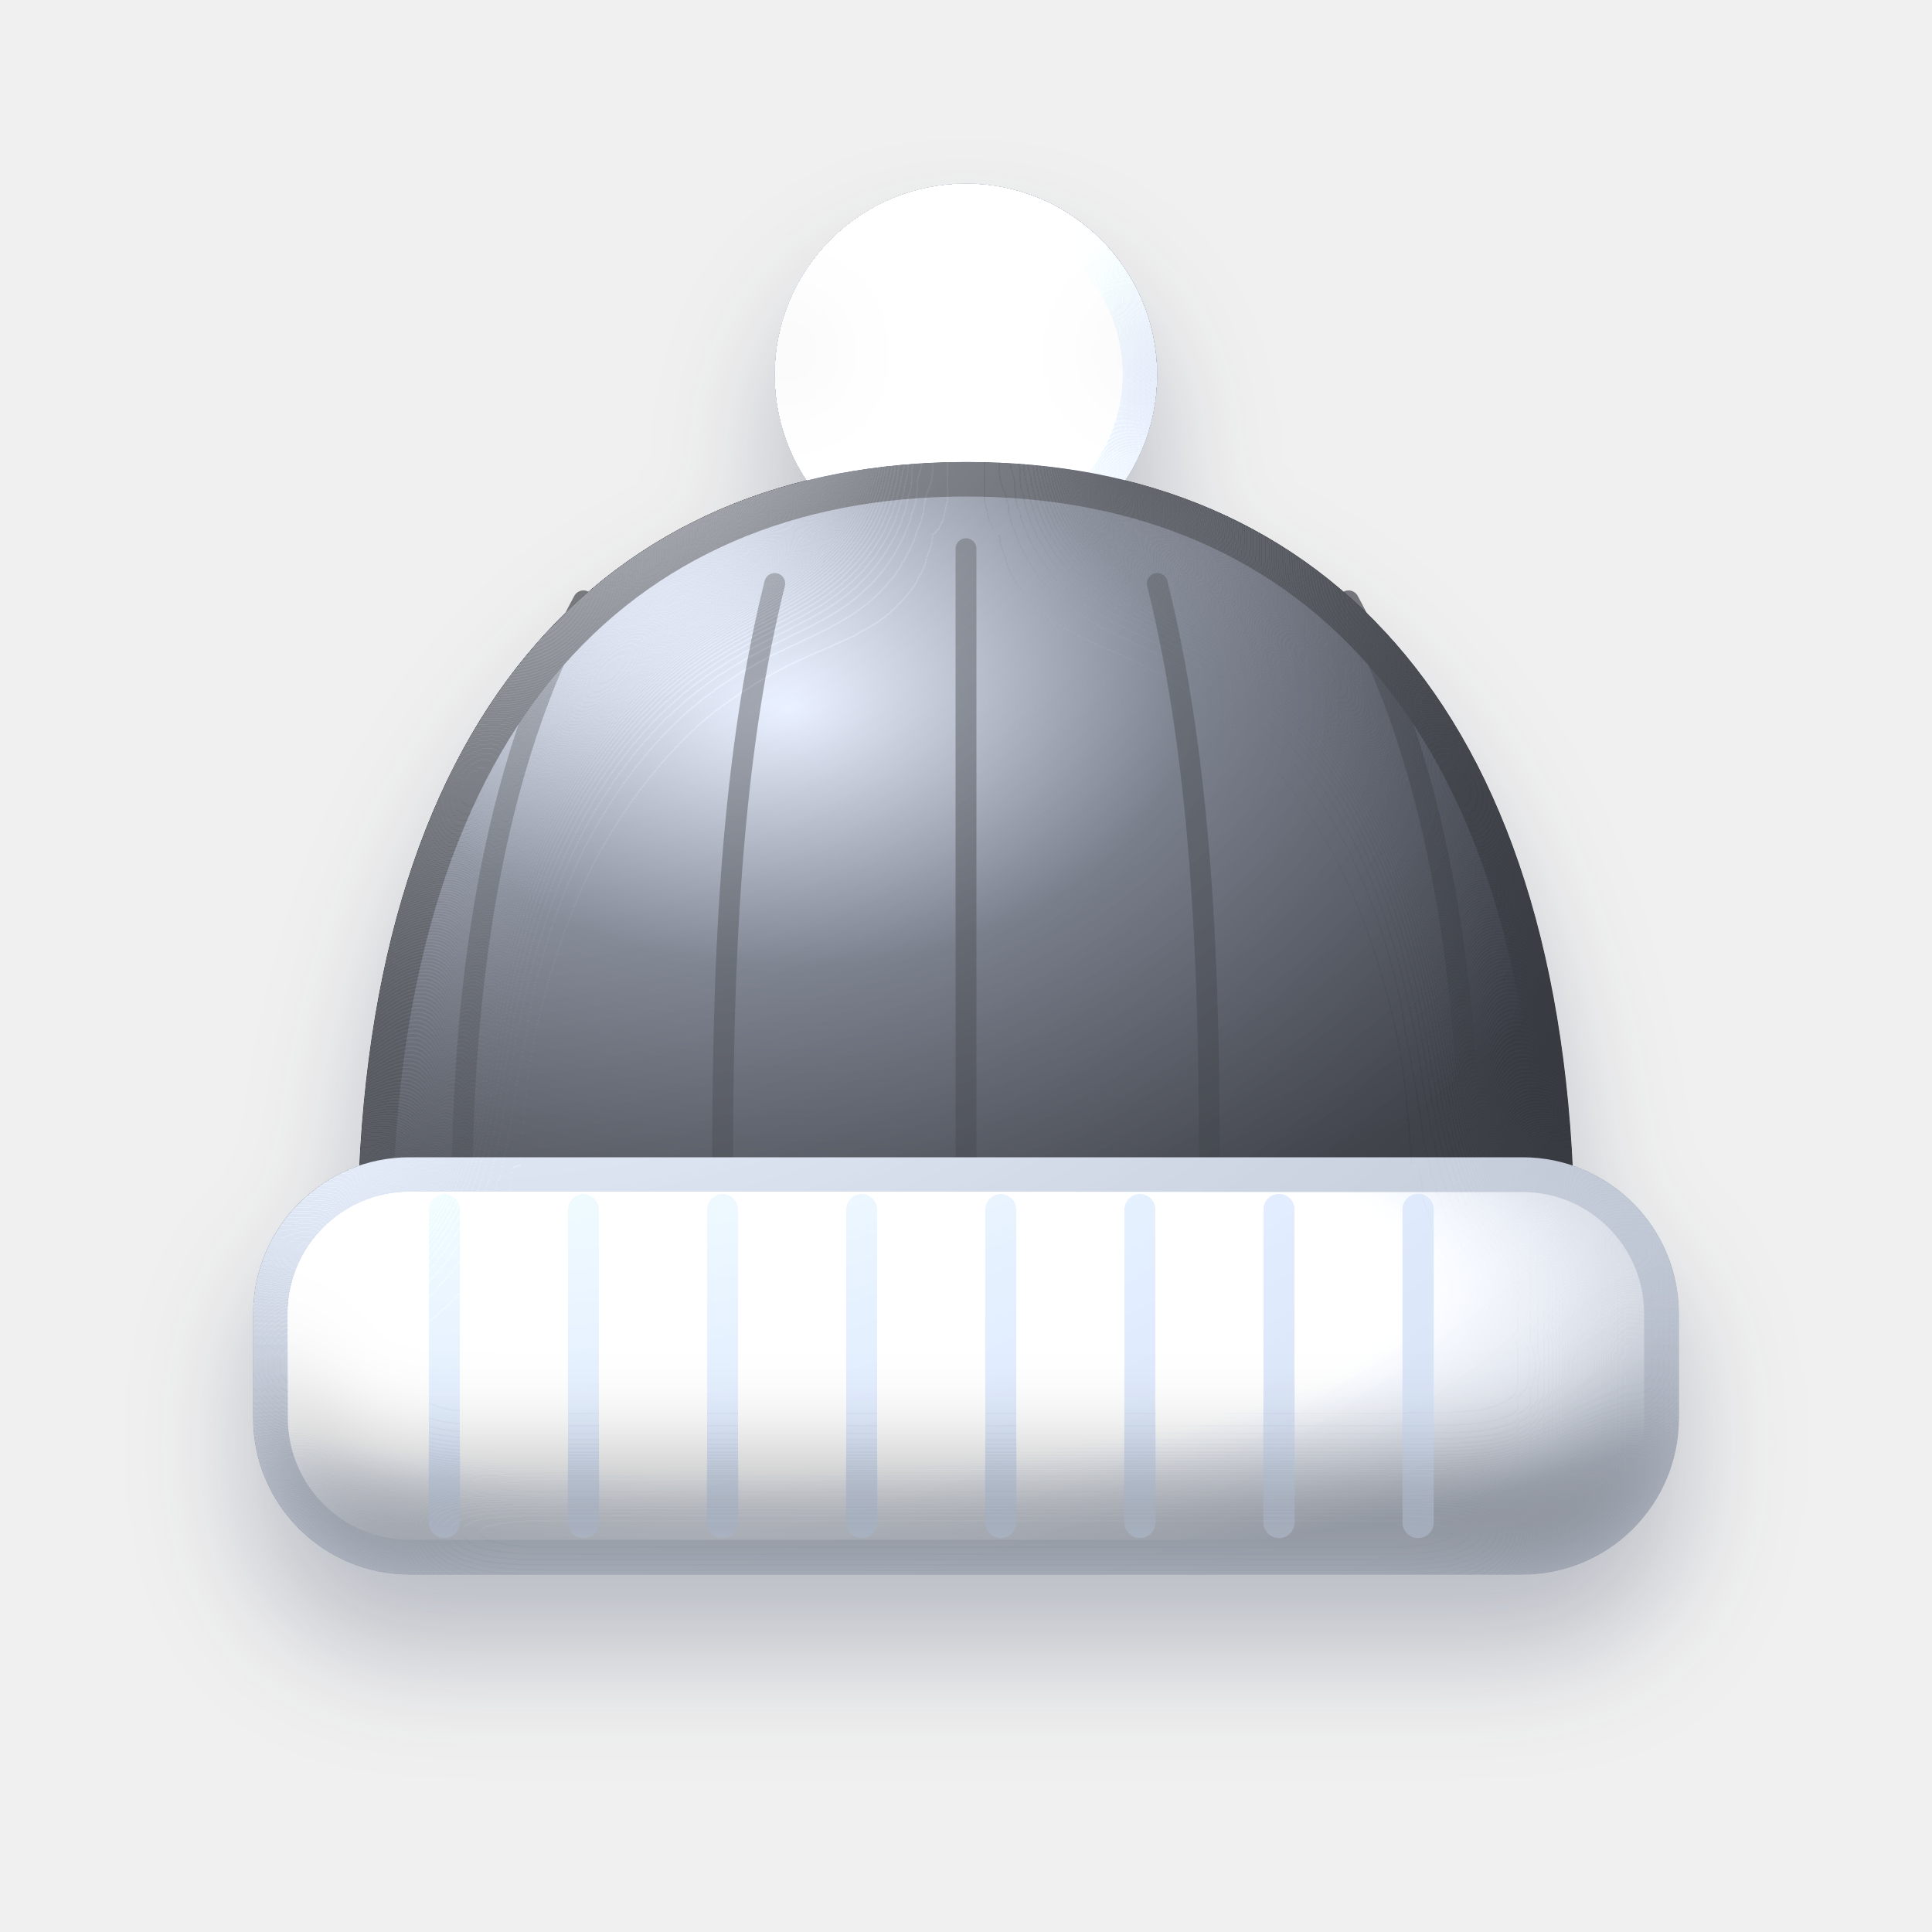
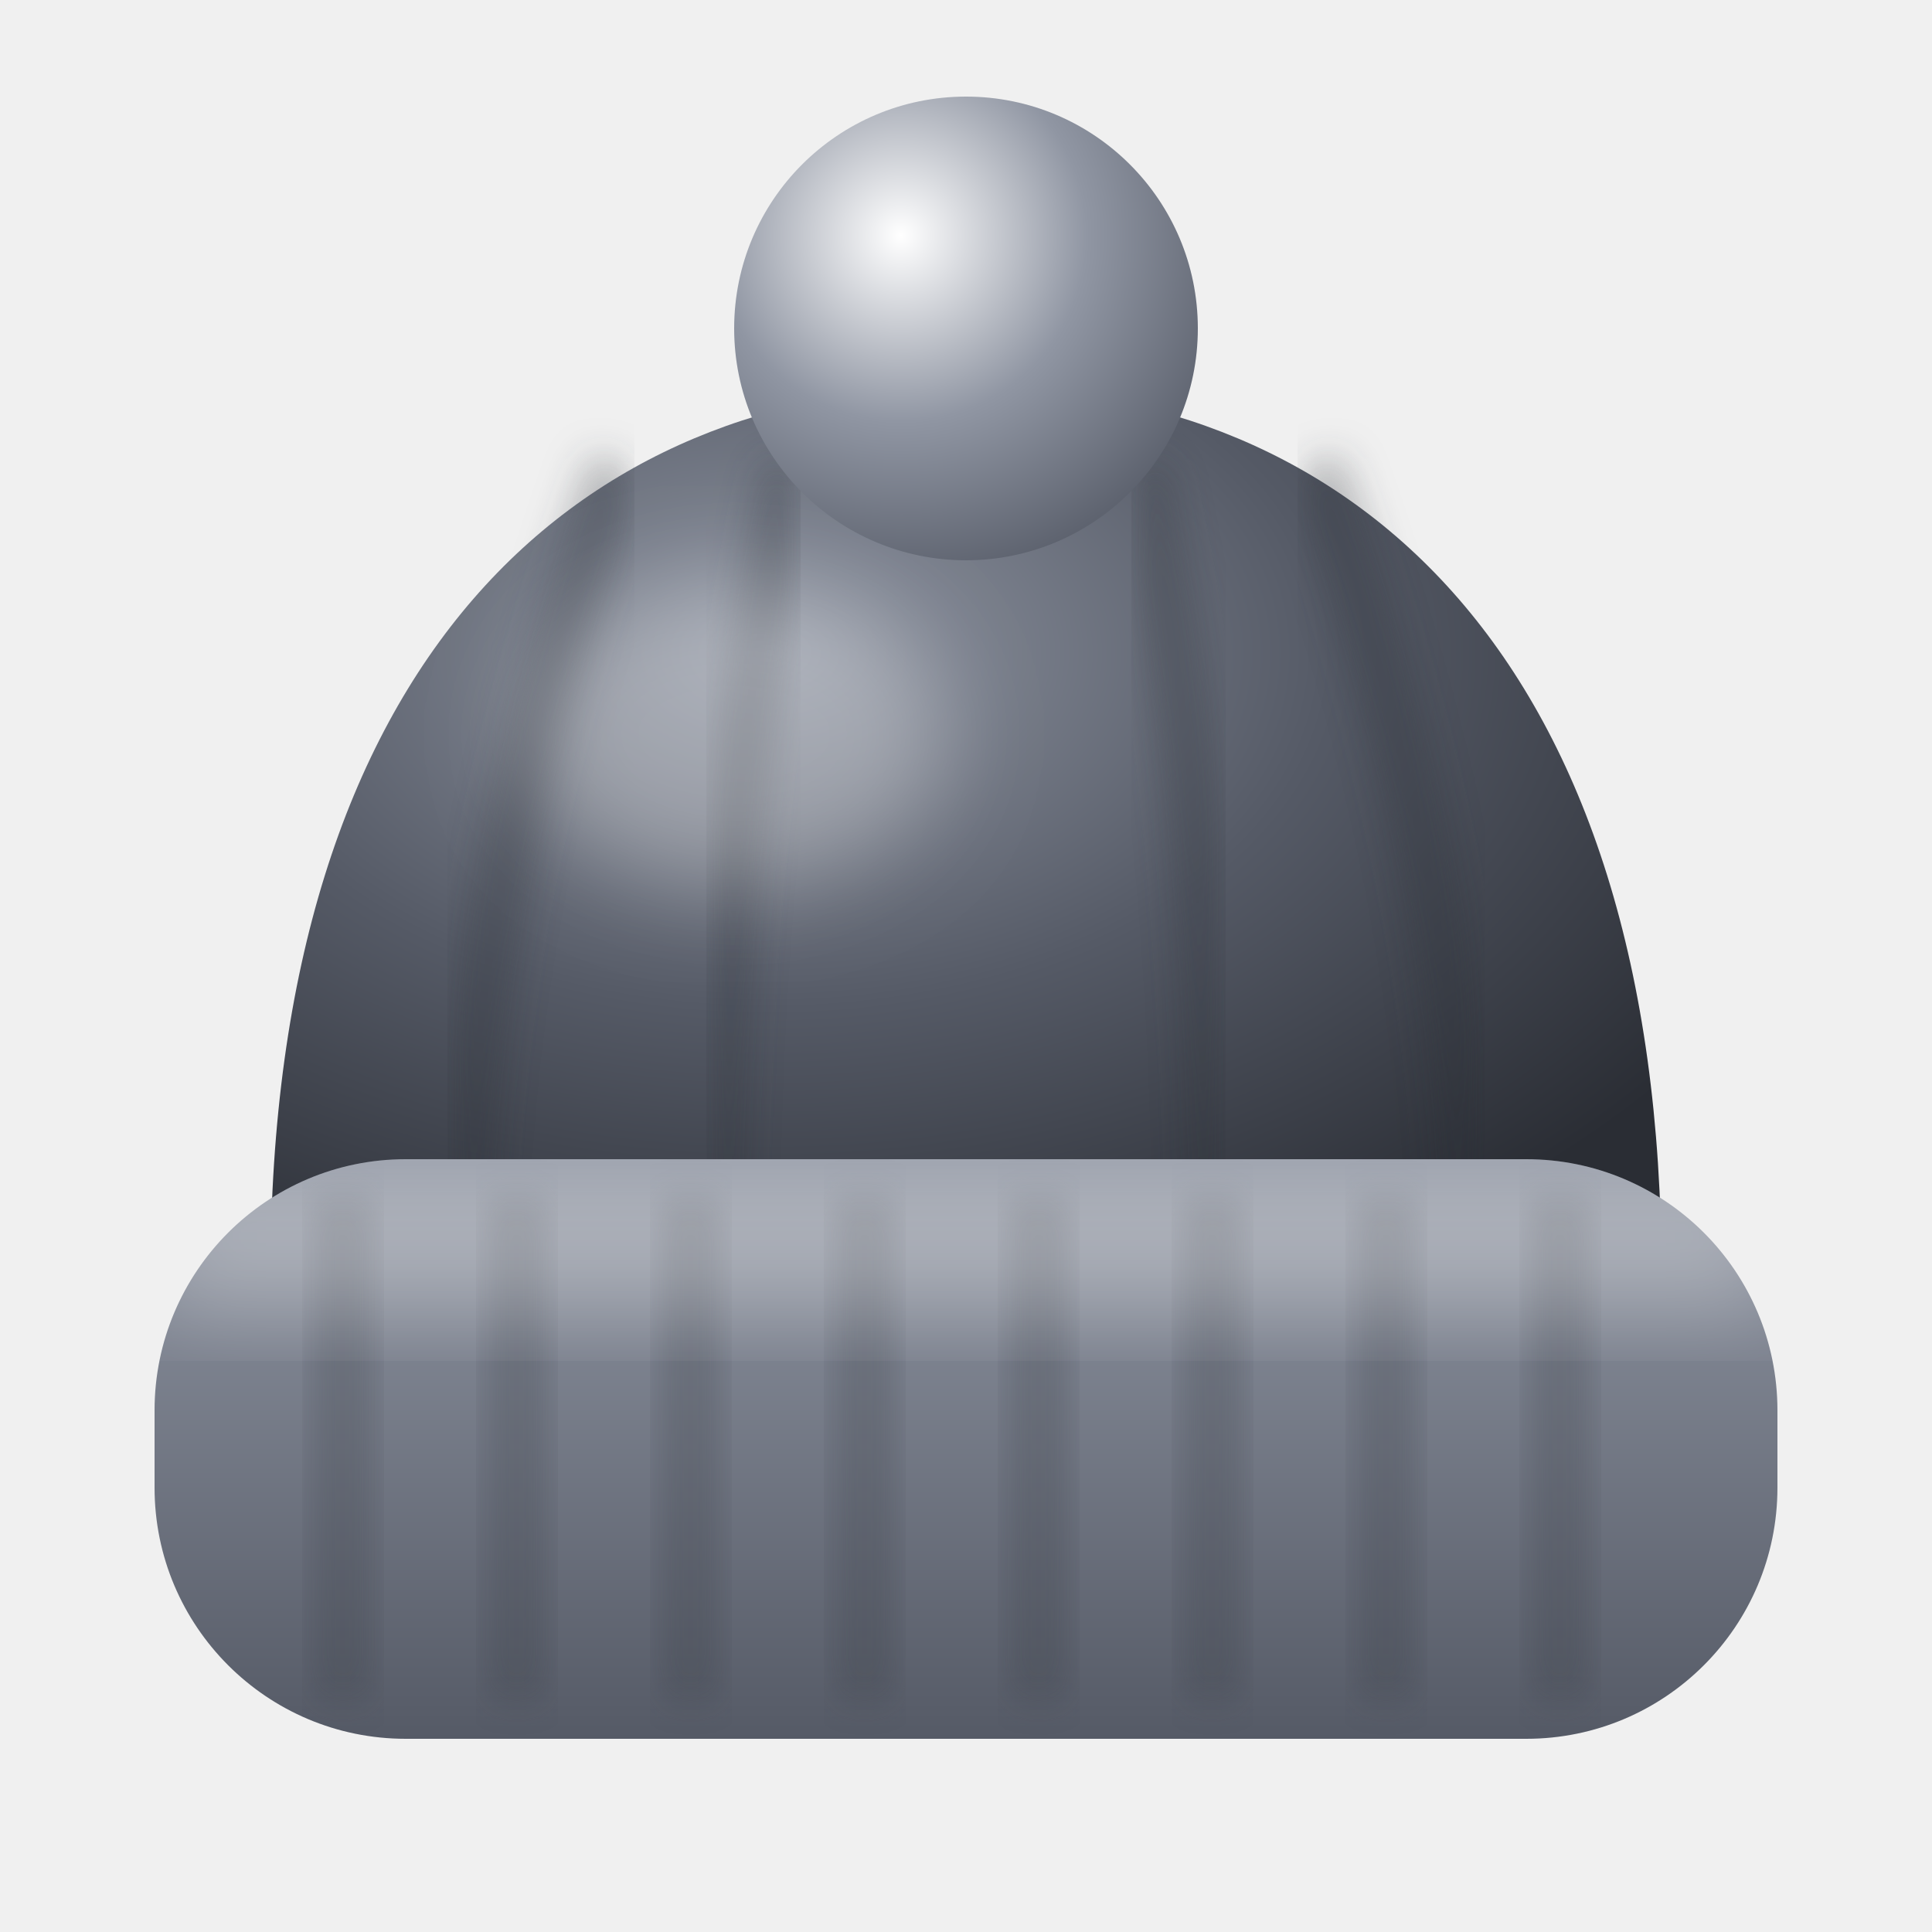
<svg xmlns="http://www.w3.org/2000/svg" viewBox="0 0 100 100">
  <defs>
-     <radialGradient id="g" cx="35%" cy="30%" r="75%">
-       <stop offset="0" stop-color="#9AA1B0" />
-       <stop offset=".45" stop-color="#454A57" />
-       <stop offset="1" stop-color="#22252C" />
+     <filter id="s" x="-10%" y="-10%" width="120%" height="120%">
+       <feGaussianBlur stdDeviation="1" />
+     </filter>
+     <filter id="w" x="-30%" y="-30%" width="160%" height="160%">
+       <feGaussianBlur stdDeviation="2.4" />
+     </filter>
+     <radialGradient id="d" cx=".36" cy=".3" r=".8">
+       <stop offset="0" stop-color="#9096A3" />
+       <stop offset=".5" stop-color="#555A66" />
+       <stop offset="1" stop-color="#2A2D34" />
    </radialGradient>
-     <radialGradient id="f-leaf" cx="35%" cy="30%" r="75%">
-       <stop offset="0" stop-color="#B6F5C6" />
-       <stop offset=".45" stop-color="#3DDC6A" />
-       <stop offset="1" stop-color="#1FA84A" />
+     <linearGradient id="c" x1="0" y1="0" x2="0" y2="1">
+       <stop offset="0" stop-color="#9096A3" />
+       <stop offset="1" stop-color="#555A66" />
+     </linearGradient>
+     <radialGradient id="p" cx=".36" cy=".3" r=".8">
+       <stop offset="0" stop-color="#FFFFFF" />
+       <stop offset=".5" stop-color="#9096A3" />
+       <stop offset="1" stop-color="#555A66" />
    </radialGradient>
-     <radialGradient id="f-wood" cx="35%" cy="30%" r="75%">
-       <stop offset="0" stop-color="#D9A066" />
-       <stop offset=".45" stop-color="#A0662F" />
-       <stop offset="1" stop-color="#6E4019" />
-     </radialGradient>
-     <radialGradient id="f-glass" cx="35%" cy="30%" r="75%">
-       <stop offset="0" stop-color="#E2F4FF" />
-       <stop offset=".45" stop-color="#8FD0FF" />
-       <stop offset="1" stop-color="#3D8FD1" />
-     </radialGradient>
-     <radialGradient id="f-tire" cx="35%" cy="30%" r="75%">
-       <stop offset="0" stop-color="#7B808C" />
-       <stop offset=".45" stop-color="#3A3D44" />
-       <stop offset="1" stop-color="#1A1C20" />
-     </radialGradient>
-     <radialGradient id="f-steel" cx="35%" cy="30%" r="75%">
-       <stop offset="0" stop-color="#FFFFFF" />
-       <stop offset=".45" stop-color="#C9CED8" />
-       <stop offset="1" stop-color="#8A92A3" />
-     </radialGradient>
-     <radialGradient id="f-gold" cx="35%" cy="30%" r="75%">
-       <stop offset="0" stop-color="#FFF3A8" />
-       <stop offset=".45" stop-color="#FFD233" />
-       <stop offset="1" stop-color="#F2A500" />
-     </radialGradient>
-     <radialGradient id="f-flame" cx="35%" cy="30%" r="75%">
-       <stop offset="0" stop-color="#FFE27A" />
-       <stop offset=".45" stop-color="#FF9A2E" />
-       <stop offset="1" stop-color="#E5531A" />
-     </radialGradient>
-     <radialGradient id="f-snow" cx="35%" cy="30%" r="75%">
-       <stop offset="0" stop-color="#FFFFFF" />
-       <stop offset=".45" stop-color="#FFFFFF" />
-       <stop offset="1" stop-color="#AEB5C2" />
-     </radialGradient>
-     <radialGradient id="f-pink" cx="35%" cy="30%" r="75%">
-       <stop offset="0" stop-color="#FFC7DA" />
-       <stop offset=".45" stop-color="#FF8FB6" />
-       <stop offset="1" stop-color="#D2577F" />
-     </radialGradient>
-     <radialGradient id="f-red" cx="35%" cy="30%" r="75%">
-       <stop offset="0" stop-color="#FFC2CF" />
-       <stop offset=".45" stop-color="#FF4D6D" />
-       <stop offset="1" stop-color="#E0244C" />
-     </radialGradient>
-     <radialGradient id="f-blue" cx="35%" cy="30%" r="75%">
-       <stop offset="0" stop-color="#BFE1FF" />
-       <stop offset=".45" stop-color="#3D9BFF" />
-       <stop offset="1" stop-color="#1F6FE6" />
-     </radialGradient>
-     <radialGradient id="f-sky" cx="35%" cy="30%" r="75%">
-       <stop offset="0" stop-color="#FFFFFF" />
-       <stop offset=".45" stop-color="#CFE9FF" />
-       <stop offset="1" stop-color="#8DB8E0" />
-     </radialGradient>
-     <filter id="pf" x="-15%" y="-15%" width="130%" height="135%" color-interpolation-filters="sRGB">
-       <feGaussianBlur in="SourceAlpha" stdDeviation="3.5" result="b" />
-       <feSpecularLighting in="b" surfaceScale="6" specularConstant="1" specularExponent="18" lighting-color="#FFFFFF" result="s">
-         <fePointLight x="22" y="0" z="70" />
-       </feSpecularLighting>
-       <feComposite in="s" in2="SourceAlpha" operator="in" result="si" />
-       <feOffset in="SourceAlpha" dy="-6" result="up" />
-       <feComposite in="SourceAlpha" in2="up" operator="out" result="rim" />
-       <feGaussianBlur in="rim" stdDeviation="2.5" result="rimb" />
-       <feFlood flood-color="#000" flood-opacity=".28" />
-       <feComposite in2="rimb" operator="in" />
-       <feComposite in2="SourceAlpha" operator="in" result="inner" />
-       <feGaussianBlur in="SourceAlpha" stdDeviation="3" result="d0" />
-       <feOffset in="d0" dy="4" result="d1" />
-       <feFlood flood-color="#1E2A4A" flood-opacity=".25" />
-       <feComposite in2="d1" operator="in" result="ds" />
-       <feComposite in="SourceGraphic" in2="si" operator="arithmetic" k2="1" k3=".6" result="lit" />
-       <feMerge>
-         <feMergeNode in="ds" />
-         <feMergeNode in="lit" />
-         <feMergeNode in="inner" />
-       </feMerge>
-     </filter>
+     <clipPath id="k">
+       <rect x="8" y="60" width="84" height="30" rx="13" />
+     </clipPath>
  </defs>
-   <g filter="url(#pf)">
-     <g transform="translate(50 50) scale(.9) translate(-50 -50)">
-       <circle cx="50" cy="16" r="10" fill="url(#f-snow)" stroke="#AEB5C2" stroke-width="2" />
-       <path d="M16 66 C16 36 30 22 50 22 C70 22 84 36 84 66 Z" fill="url(#g)" stroke="#22252C" stroke-width="2" stroke-linejoin="round" stroke-linecap="round" />
-       <path d="M28 29 C22 40 21 54 21 64" fill="none" stroke="#22252C" stroke-width="1.2" stroke-linecap="round" stroke-linejoin="round" opacity="0.6" />
-       <path d="M39 28 C36 40 36 54 36 64" fill="none" stroke="#22252C" stroke-width="1.2" stroke-linecap="round" stroke-linejoin="round" opacity="0.6" />
-       <path d="M50 26 C50 40 50 54 50 64" fill="none" stroke="#22252C" stroke-width="1.2" stroke-linecap="round" stroke-linejoin="round" opacity="0.6" />
-       <path d="M61 28 C64 40 64 54 64 64" fill="none" stroke="#22252C" stroke-width="1.2" stroke-linecap="round" stroke-linejoin="round" opacity="0.6" />
-       <path d="M72 29 C78 40 79 54 79 64" fill="none" stroke="#22252C" stroke-width="1.2" stroke-linecap="round" stroke-linejoin="round" opacity="0.6" />
-       <rect x="10" y="62" width="80" height="22" rx="8" fill="url(#f-snow)" stroke="#AEB5C2" stroke-width="2" />
-       <path d="M20 64 V82" fill="none" stroke="#C3CEE0" stroke-width="1.8" stroke-linecap="round" stroke-linejoin="round" opacity="1" />
-       <path d="M28 64 V82" fill="none" stroke="#C3CEE0" stroke-width="1.8" stroke-linecap="round" stroke-linejoin="round" opacity="1" />
-       <path d="M36 64 V82" fill="none" stroke="#C3CEE0" stroke-width="1.8" stroke-linecap="round" stroke-linejoin="round" opacity="1" />
-       <path d="M44 64 V82" fill="none" stroke="#C3CEE0" stroke-width="1.8" stroke-linecap="round" stroke-linejoin="round" opacity="1" />
-       <path d="M52 64 V82" fill="none" stroke="#C3CEE0" stroke-width="1.8" stroke-linecap="round" stroke-linejoin="round" opacity="1" />
-       <path d="M60 64 V82" fill="none" stroke="#C3CEE0" stroke-width="1.8" stroke-linecap="round" stroke-linejoin="round" opacity="1" />
-       <path d="M68 64 V82" fill="none" stroke="#C3CEE0" stroke-width="1.8" stroke-linecap="round" stroke-linejoin="round" opacity="1" />
-       <path d="M76 64 V82" fill="none" stroke="#C3CEE0" stroke-width="1.8" stroke-linecap="round" stroke-linejoin="round" opacity="1" />
-     </g>
+   <path d="M14 66 C14 34 30 20 50 20 C70 20 86 34 86 66 Z" fill="url(#d)" />
+   <path d="M32 24 C27 38 24 52 24 66" fill="none" stroke="#2A2D34" stroke-width="3" opacity=".3" filter="url(#s)" />
+   <path d="M41 24 C38 38 37 52 37 66" fill="none" stroke="#2A2D34" stroke-width="3" opacity=".3" filter="url(#s)" />
+   <path d="M50 24 C50 38 50 52 50 66" fill="none" stroke="#2A2D34" stroke-width="3" opacity=".3" filter="url(#s)" />
+   <path d="M59 24 C62 38 63 52 63 66" fill="none" stroke="#2A2D34" stroke-width="3" opacity=".3" filter="url(#s)" />
+   <path d="M68 24 C73 38 76 52 76 66" fill="none" stroke="#2A2D34" stroke-width="3" opacity=".3" filter="url(#s)" />
+   <ellipse cx="38" cy="38" rx="11" ry="8" fill="#FFFFFF" opacity=".28" filter="url(#w)" />
+   <circle cx="50" cy="17" r="12" fill="url(#p)" />
+   <rect x="8" y="60" width="84" height="30" rx="13" fill="url(#c)" />
+   <g clip-path="url(#k)">
+     <rect x="16" y="62" width="3.5" height="26" fill="#2A2D34" opacity=".22" filter="url(#s)" />
+     <rect x="25" y="62" width="3.5" height="26" fill="#2A2D34" opacity=".22" filter="url(#s)" />
+     <rect x="34" y="62" width="3.5" height="26" fill="#2A2D34" opacity=".22" filter="url(#s)" />
+     <rect x="43" y="62" width="3.5" height="26" fill="#2A2D34" opacity=".22" filter="url(#s)" />
+     <rect x="52" y="62" width="3.5" height="26" fill="#2A2D34" opacity=".22" filter="url(#s)" />
+     <rect x="61" y="62" width="3.5" height="26" fill="#2A2D34" opacity=".22" filter="url(#s)" />
+     <rect x="70" y="62" width="3.5" height="26" fill="#2A2D34" opacity=".22" filter="url(#s)" />
+     <rect x="79" y="62" width="3.5" height="26" fill="#2A2D34" opacity=".22" filter="url(#s)" />
+     <rect x="8" y="60" width="84" height="8" fill="#FFFFFF" opacity=".3" filter="url(#w)" />
  </g>
</svg>
